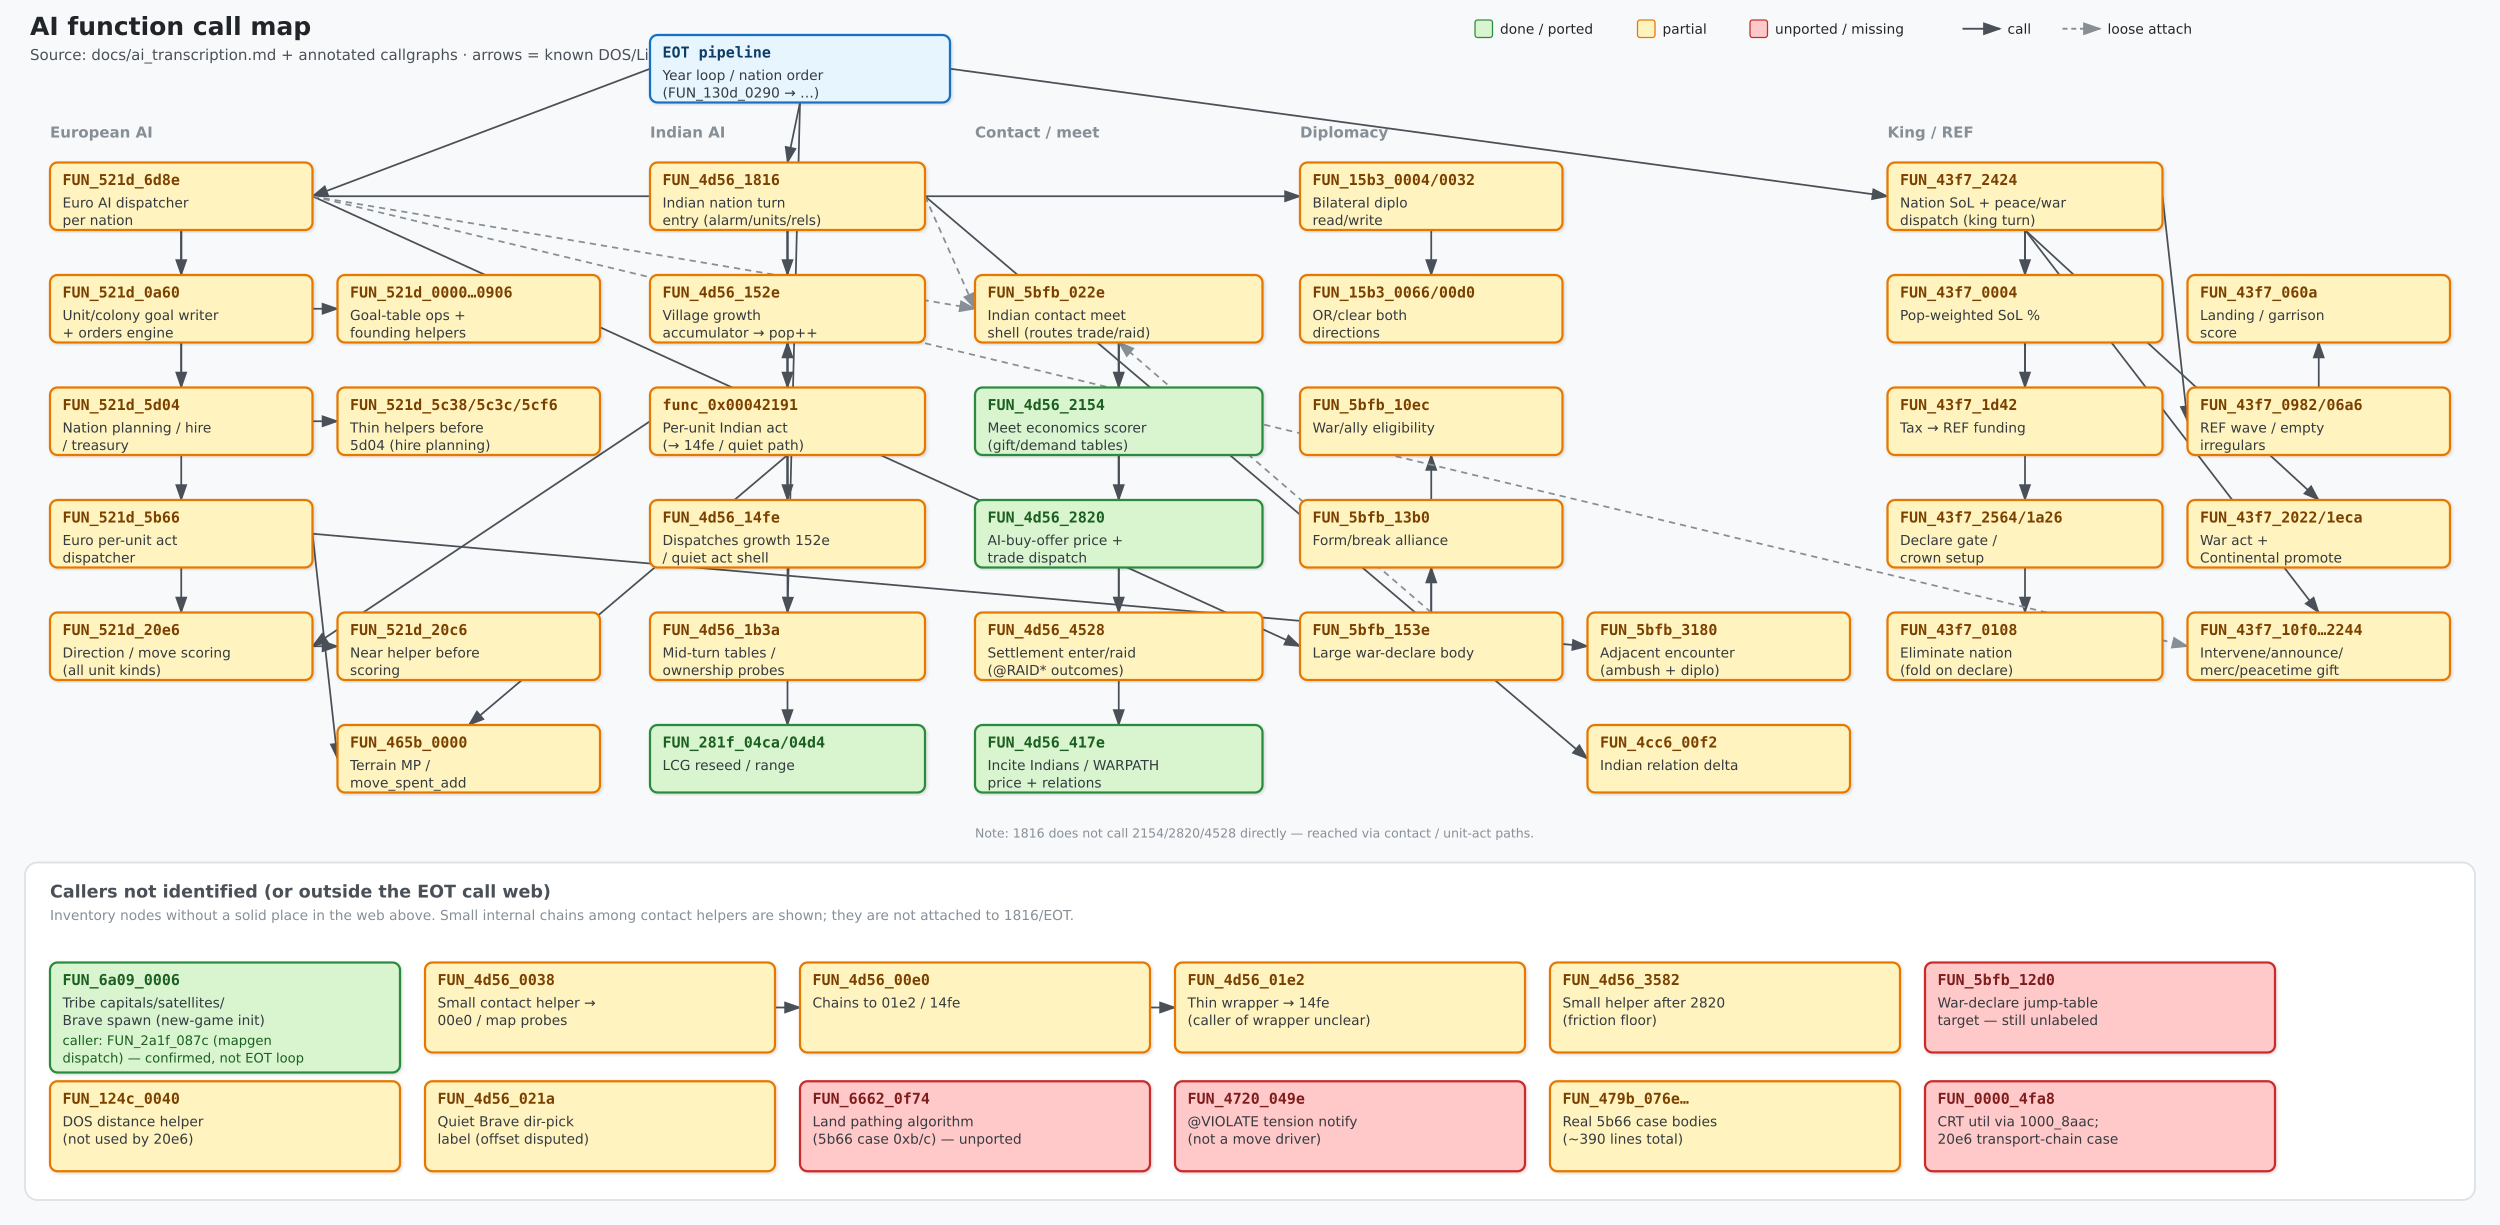
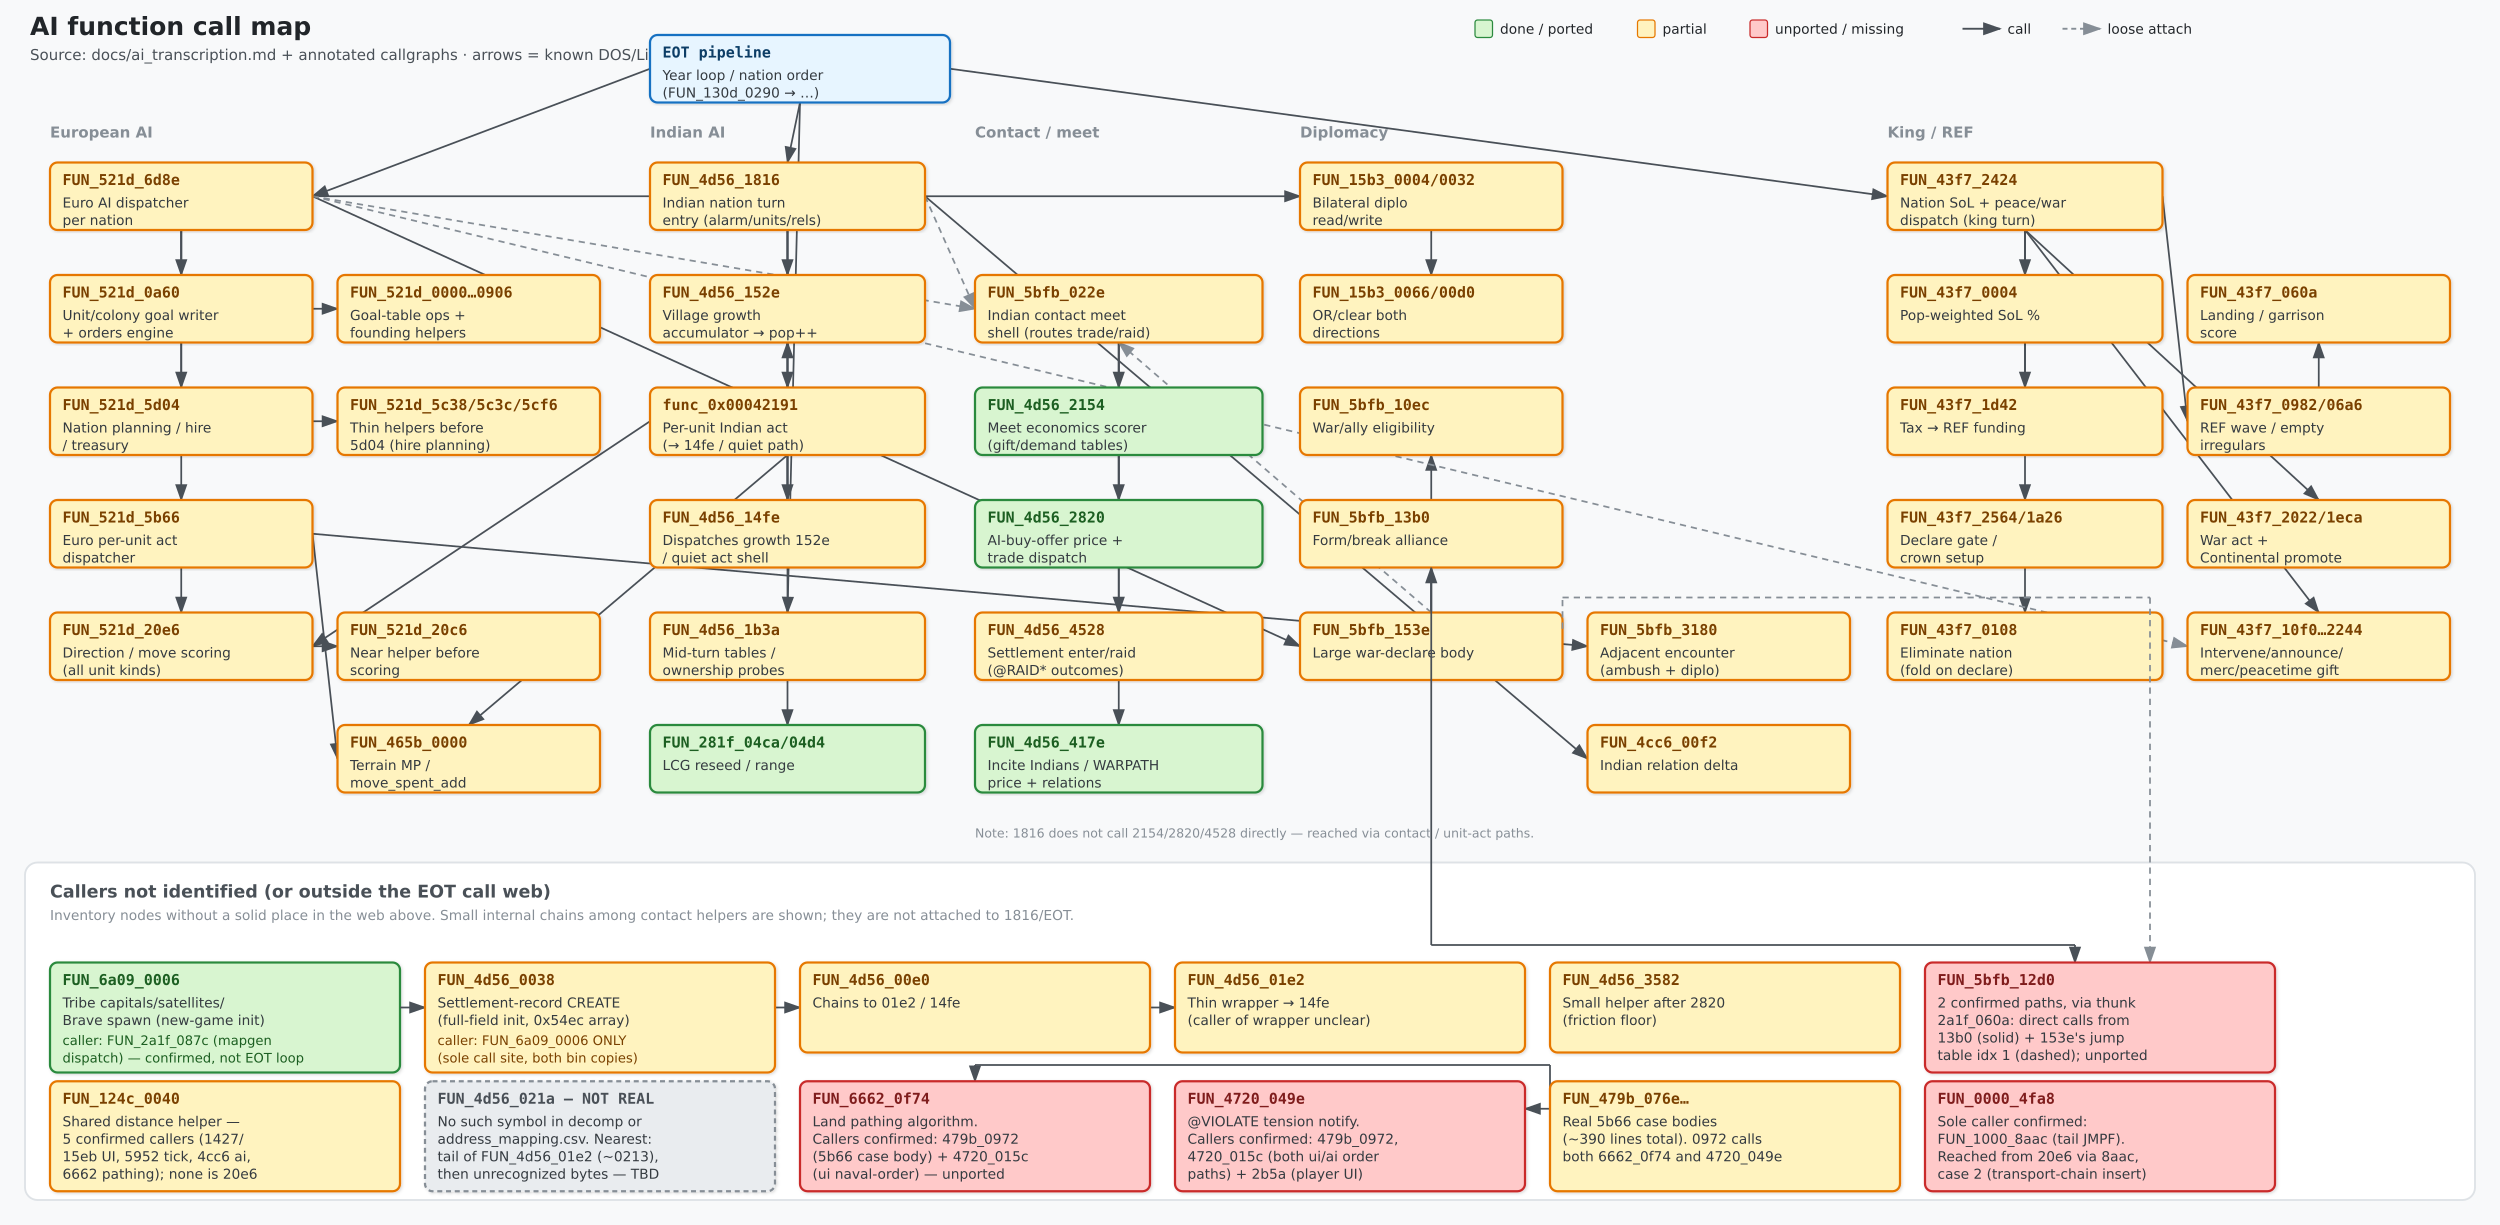
<svg xmlns="http://www.w3.org/2000/svg" width="2000" height="980" viewBox="0 0 2000 980">
  <defs>
    <marker id="arrow" markerWidth="10" markerHeight="7" refX="9" refY="3.5" orient="auto">
      <polygon points="0 0, 10 3.5, 0 7" fill="#495057" />
    </marker>
    <marker id="arrowd" markerWidth="10" markerHeight="7" refX="9" refY="3.5" orient="auto">
      <polygon points="0 0, 10 3.5, 0 7" fill="#868e96" />
    </marker>
    <filter id="shadow" x="-5%" y="-5%" width="110%" height="110%">
      <feDropShadow dx="1" dy="1" stdDeviation="1.5" flood-opacity="0.15" />
    </filter>
  </defs>
  <rect width="100%" height="100%" fill="#f8f9fa" />
  <text x="24" y="28" font-family="DejaVu Sans, Helvetica, Arial, sans-serif" font-size="20" font-weight="700" fill="#212529">AI function call map</text>
  <text x="24" y="48" font-family="DejaVu Sans, Helvetica, Arial, sans-serif" font-size="12" fill="#495057">Source: docs/ai_transcription.md + annotated callgraphs · arrows = known DOS/Linux call edges</text>
  <g font-family="DejaVu Sans, Helvetica, Arial, sans-serif" font-size="11">
    <rect x="1180" y="16" width="14" height="14" rx="2" fill="#d8f5d0" stroke="#2b8a3e" />
    <text x="1200" y="27" fill="#212529">done / ported</text>
    <rect x="1310" y="16" width="14" height="14" rx="2" fill="#fff3bf" stroke="#e67700" />
    <text x="1330" y="27" fill="#212529">partial</text>
    <rect x="1400" y="16" width="14" height="14" rx="2" fill="#ffc9c9" stroke="#c92a2a" />
    <text x="1420" y="27" fill="#212529">unported / missing</text>
    <line x1="1570" y1="23" x2="1600" y2="23" stroke="#495057" stroke-width="1.5" marker-end="url(#arrow)" />
    <text x="1606" y="27" fill="#212529">call</text>
    <line x1="1650" y1="23" x2="1680" y2="23" stroke="#868e96" stroke-width="1.5" stroke-dasharray="4 3" marker-end="url(#arrowd)" />
    <text x="1686" y="27" fill="#212529">loose attach</text>
  </g>
  <text x="40" y="110" font-family="DejaVu Sans, Helvetica, Arial, sans-serif" font-size="12" font-weight="700" fill="#868e96">European AI</text>
  <text x="520" y="110" font-family="DejaVu Sans, Helvetica, Arial, sans-serif" font-size="12" font-weight="700" fill="#868e96">Indian AI</text>
  <text x="780" y="110" font-family="DejaVu Sans, Helvetica, Arial, sans-serif" font-size="12" font-weight="700" fill="#868e96">Contact / meet</text>
  <text x="1040" y="110" font-family="DejaVu Sans, Helvetica, Arial, sans-serif" font-size="12" font-weight="700" fill="#868e96">Diplomacy</text>
  <text x="1510" y="110" font-family="DejaVu Sans, Helvetica, Arial, sans-serif" font-size="12" font-weight="700" fill="#868e96">King / REF</text>
  <rect x="20" y="690" width="1960" height="270" rx="10" fill="#fff" stroke="#dee2e6" stroke-width="1.5" />
  <text x="40" y="718" font-family="DejaVu Sans, Helvetica, Arial, sans-serif" font-size="14" font-weight="700" fill="#495057">Callers not identified (or outside the EOT call web)</text>
  <text x="40" y="736" font-family="DejaVu Sans, Helvetica, Arial, sans-serif" font-size="11" fill="#868e96">Inventory nodes without a solid place in the web above. Small internal chains among contact helpers are shown; they are not attached to 1816/EOT.</text>
  <line x1="520.0" y1="55.0" x2="250.0" y2="157.0" stroke="#495057" stroke-width="1.4" marker-end="url(#arrow)" />
  <line x1="640.0" y1="82.0" x2="630.0" y2="130.0" stroke="#495057" stroke-width="1.4" marker-end="url(#arrow)" />
  <line x1="760.0" y1="55.0" x2="1510.0" y2="157.0" stroke="#495057" stroke-width="1.4" marker-end="url(#arrow)" />
  <line x1="640.0" y1="82.0" x2="630.0" y2="490.0" stroke="#495057" stroke-width="1.4" marker-end="url(#arrow)" />
  <line x1="145.0" y1="184.0" x2="145.0" y2="220.0" stroke="#495057" stroke-width="1.4" marker-end="url(#arrow)" />
  <line x1="145.0" y1="184.0" x2="145.0" y2="310.0" stroke="#495057" stroke-width="1.4" marker-end="url(#arrow)" />
  <line x1="145.0" y1="184.0" x2="145.0" y2="400.0" stroke="#495057" stroke-width="1.4" marker-end="url(#arrow)" />
  <line x1="250.0" y1="157.0" x2="1040.0" y2="157.0" stroke="#495057" stroke-width="1.4" marker-end="url(#arrow)" />
  <line x1="250.0" y1="247.0" x2="270.0" y2="247.0" stroke="#495057" stroke-width="1.4" marker-end="url(#arrow)" />
  <line x1="250.0" y1="337.0" x2="270.0" y2="337.0" stroke="#495057" stroke-width="1.4" marker-end="url(#arrow)" />
  <line x1="145.0" y1="454.0" x2="145.0" y2="490.0" stroke="#495057" stroke-width="1.4" marker-end="url(#arrow)" />
  <line x1="250.0" y1="517.0" x2="270.0" y2="517.0" stroke="#495057" stroke-width="1.4" marker-end="url(#arrow)" />
  <line x1="250.0" y1="427.0" x2="270.0" y2="607.0" stroke="#495057" stroke-width="1.4" marker-end="url(#arrow)" />
  <line x1="250.0" y1="427.0" x2="1270.0" y2="517.0" stroke="#495057" stroke-width="1.4" marker-end="url(#arrow)" />
  <line x1="630.0" y1="184.0" x2="630.0" y2="220.0" stroke="#495057" stroke-width="1.4" marker-end="url(#arrow)" />
  <line x1="630.0" y1="184.0" x2="630.0" y2="310.0" stroke="#495057" stroke-width="1.4" marker-end="url(#arrow)" />
  <line x1="630.0" y1="184.0" x2="630.0" y2="580.0" stroke="#495057" stroke-width="1.4" marker-end="url(#arrow)" />
  <line x1="740.0" y1="157.0" x2="1270.0" y2="607.0" stroke="#495057" stroke-width="1.4" marker-end="url(#arrow)" />
  <line x1="630.0" y1="364.0" x2="630.0" y2="400.0" stroke="#495057" stroke-width="1.4" marker-end="url(#arrow)" />
  <line x1="520.0" y1="337.0" x2="250.0" y2="517.0" stroke="#495057" stroke-width="1.4" marker-end="url(#arrow)" />
  <line x1="630.0" y1="364.0" x2="375.0" y2="580.0" stroke="#495057" stroke-width="1.4" marker-end="url(#arrow)" />
  <line x1="630.0" y1="400.0" x2="630.0" y2="274.0" stroke="#495057" stroke-width="1.4" marker-end="url(#arrow)" />
  <line x1="895.0" y1="274.0" x2="895.0" y2="310.0" stroke="#495057" stroke-width="1.4" marker-end="url(#arrow)" />
  <line x1="895.0" y1="274.0" x2="895.0" y2="400.0" stroke="#495057" stroke-width="1.4" marker-end="url(#arrow)" />
  <line x1="895.0" y1="274.0" x2="895.0" y2="490.0" stroke="#495057" stroke-width="1.4" marker-end="url(#arrow)" />
  <line x1="895.0" y1="364.0" x2="895.0" y2="580.0" stroke="#495057" stroke-width="1.4" marker-end="url(#arrow)" />
  <line x1="250.0" y1="157.0" x2="780.0" y2="247.0" stroke="#868e96" stroke-width="1.4" stroke-dasharray="5 4" marker-end="url(#arrowd)" />
  <line x1="740.0" y1="157.0" x2="780.0" y2="247.0" stroke="#868e96" stroke-width="1.4" stroke-dasharray="5 4" marker-end="url(#arrowd)" />
  <line x1="250.0" y1="157.0" x2="1040.0" y2="517.0" stroke="#495057" stroke-width="1.4" marker-end="url(#arrow)" />
  <line x1="1145.0" y1="490.0" x2="1145.0" y2="364.0" stroke="#495057" stroke-width="1.4" marker-end="url(#arrow)" />
  <line x1="1145.0" y1="490.0" x2="1145.0" y2="454.0" stroke="#495057" stroke-width="1.4" marker-end="url(#arrow)" />
  <line x1="1145.0" y1="490.0" x2="895.0" y2="274.0" stroke="#868e96" stroke-width="1.4" stroke-dasharray="5 4" marker-end="url(#arrowd)" />
  <line x1="1145.0" y1="184.0" x2="1145.0" y2="220.0" stroke="#495057" stroke-width="1.4" marker-end="url(#arrow)" />
  <line x1="1620.0" y1="184.0" x2="1620.0" y2="220.0" stroke="#495057" stroke-width="1.4" marker-end="url(#arrow)" />
  <line x1="1620.0" y1="184.0" x2="1620.0" y2="310.0" stroke="#495057" stroke-width="1.4" marker-end="url(#arrow)" />
  <line x1="1620.0" y1="184.0" x2="1620.0" y2="400.0" stroke="#495057" stroke-width="1.4" marker-end="url(#arrow)" />
  <line x1="1620.0" y1="184.0" x2="1855.0" y2="400.0" stroke="#495057" stroke-width="1.4" marker-end="url(#arrow)" />
  <line x1="1620.0" y1="454.0" x2="1620.0" y2="490.0" stroke="#495057" stroke-width="1.4" marker-end="url(#arrow)" />
  <line x1="1730.0" y1="157.0" x2="1750.0" y2="337.0" stroke="#495057" stroke-width="1.4" marker-end="url(#arrow)" />
  <line x1="1855.0" y1="310.0" x2="1855.0" y2="274.0" stroke="#495057" stroke-width="1.4" marker-end="url(#arrow)" />
  <line x1="1620.0" y1="184.0" x2="1855.0" y2="490.0" stroke="#495057" stroke-width="1.4" marker-end="url(#arrow)" />
  <line x1="250.0" y1="157.0" x2="1750.0" y2="517.0" stroke="#868e96" stroke-width="1.4" stroke-dasharray="5 4" marker-end="url(#arrowd)" />
  <line x1="620.0" y1="806.0" x2="640.0" y2="806.0" stroke="#495057" stroke-width="1.4" marker-end="url(#arrow)" />
  <line x1="920.0" y1="806.0" x2="940.0" y2="806.0" stroke="#495057" stroke-width="1.4" marker-end="url(#arrow)" />
  <g filter="url(#shadow)">
    <rect x="520" y="28" width="240" height="54" rx="6" fill="#e7f5ff" stroke="#1971c2" stroke-width="1.8" />
    <text x="530" y="46" font-family="DejaVu Sans Mono, Consolas, monospace" font-size="12" font-weight="700" fill="#0b3d66">EOT pipeline</text>
    <text x="530" y="64" font-family="DejaVu Sans, Helvetica, Arial, sans-serif" font-size="11" fill="#343a40">Year loop / nation order</text>
    <text x="530" y="78" font-family="DejaVu Sans, Helvetica, Arial, sans-serif" font-size="11" fill="#343a40">(FUN_130d_0290 → …)</text>
  </g>
  <g filter="url(#shadow)">
    <rect x="40" y="130" width="210" height="54" rx="6" fill="#fff3bf" stroke="#e67700" stroke-width="1.8" />
    <text x="50" y="148" font-family="DejaVu Sans Mono, Consolas, monospace" font-size="12" font-weight="700" fill="#7a4100">FUN_521d_6d8e</text>
    <text x="50" y="166" font-family="DejaVu Sans, Helvetica, Arial, sans-serif" font-size="11" fill="#343a40">Euro AI dispatcher</text>
    <text x="50" y="180" font-family="DejaVu Sans, Helvetica, Arial, sans-serif" font-size="11" fill="#343a40">per nation</text>
  </g>
  <g filter="url(#shadow)">
    <rect x="40" y="220" width="210" height="54" rx="6" fill="#fff3bf" stroke="#e67700" stroke-width="1.8" />
    <text x="50" y="238" font-family="DejaVu Sans Mono, Consolas, monospace" font-size="12" font-weight="700" fill="#7a4100">FUN_521d_0a60</text>
    <text x="50" y="256" font-family="DejaVu Sans, Helvetica, Arial, sans-serif" font-size="11" fill="#343a40">Unit/colony goal writer</text>
    <text x="50" y="270" font-family="DejaVu Sans, Helvetica, Arial, sans-serif" font-size="11" fill="#343a40">+ orders engine</text>
  </g>
  <g filter="url(#shadow)">
    <rect x="40" y="310" width="210" height="54" rx="6" fill="#fff3bf" stroke="#e67700" stroke-width="1.8" />
    <text x="50" y="328" font-family="DejaVu Sans Mono, Consolas, monospace" font-size="12" font-weight="700" fill="#7a4100">FUN_521d_5d04</text>
    <text x="50" y="346" font-family="DejaVu Sans, Helvetica, Arial, sans-serif" font-size="11" fill="#343a40">Nation planning / hire</text>
    <text x="50" y="360" font-family="DejaVu Sans, Helvetica, Arial, sans-serif" font-size="11" fill="#343a40">/ treasury</text>
  </g>
  <g filter="url(#shadow)">
    <rect x="40" y="400" width="210" height="54" rx="6" fill="#fff3bf" stroke="#e67700" stroke-width="1.8" />
    <text x="50" y="418" font-family="DejaVu Sans Mono, Consolas, monospace" font-size="12" font-weight="700" fill="#7a4100">FUN_521d_5b66</text>
    <text x="50" y="436" font-family="DejaVu Sans, Helvetica, Arial, sans-serif" font-size="11" fill="#343a40">Euro per-unit act</text>
    <text x="50" y="450" font-family="DejaVu Sans, Helvetica, Arial, sans-serif" font-size="11" fill="#343a40">dispatcher</text>
  </g>
  <g filter="url(#shadow)">
    <rect x="40" y="490" width="210" height="54" rx="6" fill="#fff3bf" stroke="#e67700" stroke-width="1.8" />
    <text x="50" y="508" font-family="DejaVu Sans Mono, Consolas, monospace" font-size="12" font-weight="700" fill="#7a4100">FUN_521d_20e6</text>
    <text x="50" y="526" font-family="DejaVu Sans, Helvetica, Arial, sans-serif" font-size="11" fill="#343a40">Direction / move scoring</text>
    <text x="50" y="540" font-family="DejaVu Sans, Helvetica, Arial, sans-serif" font-size="11" fill="#343a40">(all unit kinds)</text>
  </g>
  <g filter="url(#shadow)">
    <rect x="270" y="220" width="210" height="54" rx="6" fill="#fff3bf" stroke="#e67700" stroke-width="1.8" />
    <text x="280" y="238" font-family="DejaVu Sans Mono, Consolas, monospace" font-size="12" font-weight="700" fill="#7a4100">FUN_521d_0000…0906</text>
    <text x="280" y="256" font-family="DejaVu Sans, Helvetica, Arial, sans-serif" font-size="11" fill="#343a40">Goal-table ops +</text>
    <text x="280" y="270" font-family="DejaVu Sans, Helvetica, Arial, sans-serif" font-size="11" fill="#343a40">founding helpers</text>
  </g>
  <g filter="url(#shadow)">
    <rect x="270" y="310" width="210" height="54" rx="6" fill="#fff3bf" stroke="#e67700" stroke-width="1.8" />
    <text x="280" y="328" font-family="DejaVu Sans Mono, Consolas, monospace" font-size="12" font-weight="700" fill="#7a4100">FUN_521d_5c38/5c3c/5cf6</text>
    <text x="280" y="346" font-family="DejaVu Sans, Helvetica, Arial, sans-serif" font-size="11" fill="#343a40">Thin helpers before</text>
    <text x="280" y="360" font-family="DejaVu Sans, Helvetica, Arial, sans-serif" font-size="11" fill="#343a40">5d04 (hire planning)</text>
  </g>
  <g filter="url(#shadow)">
    <rect x="270" y="490" width="210" height="54" rx="6" fill="#fff3bf" stroke="#e67700" stroke-width="1.8" />
    <text x="280" y="508" font-family="DejaVu Sans Mono, Consolas, monospace" font-size="12" font-weight="700" fill="#7a4100">FUN_521d_20c6</text>
    <text x="280" y="526" font-family="DejaVu Sans, Helvetica, Arial, sans-serif" font-size="11" fill="#343a40">Near helper before</text>
    <text x="280" y="540" font-family="DejaVu Sans, Helvetica, Arial, sans-serif" font-size="11" fill="#343a40">scoring</text>
  </g>
  <g filter="url(#shadow)">
    <rect x="270" y="580" width="210" height="54" rx="6" fill="#fff3bf" stroke="#e67700" stroke-width="1.8" />
    <text x="280" y="598" font-family="DejaVu Sans Mono, Consolas, monospace" font-size="12" font-weight="700" fill="#7a4100">FUN_465b_0000</text>
    <text x="280" y="616" font-family="DejaVu Sans, Helvetica, Arial, sans-serif" font-size="11" fill="#343a40">Terrain MP /</text>
    <text x="280" y="630" font-family="DejaVu Sans, Helvetica, Arial, sans-serif" font-size="11" fill="#343a40">move_spent_add</text>
  </g>
  <g filter="url(#shadow)">
    <rect x="520" y="130" width="220" height="54" rx="6" fill="#fff3bf" stroke="#e67700" stroke-width="1.8" />
    <text x="530" y="148" font-family="DejaVu Sans Mono, Consolas, monospace" font-size="12" font-weight="700" fill="#7a4100">FUN_4d56_1816</text>
    <text x="530" y="166" font-family="DejaVu Sans, Helvetica, Arial, sans-serif" font-size="11" fill="#343a40">Indian nation turn</text>
    <text x="530" y="180" font-family="DejaVu Sans, Helvetica, Arial, sans-serif" font-size="11" fill="#343a40">entry (alarm/units/rels)</text>
  </g>
  <g filter="url(#shadow)">
    <rect x="520" y="220" width="220" height="54" rx="6" fill="#fff3bf" stroke="#e67700" stroke-width="1.8" />
    <text x="530" y="238" font-family="DejaVu Sans Mono, Consolas, monospace" font-size="12" font-weight="700" fill="#7a4100">FUN_4d56_152e</text>
    <text x="530" y="256" font-family="DejaVu Sans, Helvetica, Arial, sans-serif" font-size="11" fill="#343a40">Village growth</text>
    <text x="530" y="270" font-family="DejaVu Sans, Helvetica, Arial, sans-serif" font-size="11" fill="#343a40">accumulator → pop++</text>
  </g>
  <g filter="url(#shadow)">
    <rect x="520" y="310" width="220" height="54" rx="6" fill="#fff3bf" stroke="#e67700" stroke-width="1.8" />
    <text x="530" y="328" font-family="DejaVu Sans Mono, Consolas, monospace" font-size="12" font-weight="700" fill="#7a4100">func_0x00042191</text>
    <text x="530" y="346" font-family="DejaVu Sans, Helvetica, Arial, sans-serif" font-size="11" fill="#343a40">Per-unit Indian act</text>
    <text x="530" y="360" font-family="DejaVu Sans, Helvetica, Arial, sans-serif" font-size="11" fill="#343a40">(→ 14fe / quiet path)</text>
  </g>
  <g filter="url(#shadow)">
    <rect x="520" y="400" width="220" height="54" rx="6" fill="#fff3bf" stroke="#e67700" stroke-width="1.8" />
    <text x="530" y="418" font-family="DejaVu Sans Mono, Consolas, monospace" font-size="12" font-weight="700" fill="#7a4100">FUN_4d56_14fe</text>
    <text x="530" y="436" font-family="DejaVu Sans, Helvetica, Arial, sans-serif" font-size="11" fill="#343a40">Dispatches growth 152e</text>
    <text x="530" y="450" font-family="DejaVu Sans, Helvetica, Arial, sans-serif" font-size="11" fill="#343a40">/ quiet act shell</text>
  </g>
  <g filter="url(#shadow)">
    <rect x="520" y="490" width="220" height="54" rx="6" fill="#fff3bf" stroke="#e67700" stroke-width="1.8" />
    <text x="530" y="508" font-family="DejaVu Sans Mono, Consolas, monospace" font-size="12" font-weight="700" fill="#7a4100">FUN_4d56_1b3a</text>
    <text x="530" y="526" font-family="DejaVu Sans, Helvetica, Arial, sans-serif" font-size="11" fill="#343a40">Mid-turn tables /</text>
    <text x="530" y="540" font-family="DejaVu Sans, Helvetica, Arial, sans-serif" font-size="11" fill="#343a40">ownership probes</text>
  </g>
  <g filter="url(#shadow)">
    <rect x="520" y="580" width="220" height="54" rx="6" fill="#d8f5d0" stroke="#2b8a3e" stroke-width="1.8" />
    <text x="530" y="598" font-family="DejaVu Sans Mono, Consolas, monospace" font-size="12" font-weight="700" fill="#1b5e20">FUN_281f_04ca/04d4</text>
    <text x="530" y="616" font-family="DejaVu Sans, Helvetica, Arial, sans-serif" font-size="11" fill="#343a40">LCG reseed / range</text>
  </g>
  <g filter="url(#shadow)">
    <rect x="780" y="220" width="230" height="54" rx="6" fill="#fff3bf" stroke="#e67700" stroke-width="1.8" />
    <text x="790" y="238" font-family="DejaVu Sans Mono, Consolas, monospace" font-size="12" font-weight="700" fill="#7a4100">FUN_5bfb_022e</text>
    <text x="790" y="256" font-family="DejaVu Sans, Helvetica, Arial, sans-serif" font-size="11" fill="#343a40">Indian contact meet</text>
    <text x="790" y="270" font-family="DejaVu Sans, Helvetica, Arial, sans-serif" font-size="11" fill="#343a40">shell (routes trade/raid)</text>
  </g>
  <g filter="url(#shadow)">
    <rect x="780" y="310" width="230" height="54" rx="6" fill="#d8f5d0" stroke="#2b8a3e" stroke-width="1.8" />
    <text x="790" y="328" font-family="DejaVu Sans Mono, Consolas, monospace" font-size="12" font-weight="700" fill="#1b5e20">FUN_4d56_2154</text>
    <text x="790" y="346" font-family="DejaVu Sans, Helvetica, Arial, sans-serif" font-size="11" fill="#343a40">Meet economics scorer</text>
    <text x="790" y="360" font-family="DejaVu Sans, Helvetica, Arial, sans-serif" font-size="11" fill="#343a40">(gift/demand tables)</text>
  </g>
  <g filter="url(#shadow)">
    <rect x="780" y="400" width="230" height="54" rx="6" fill="#d8f5d0" stroke="#2b8a3e" stroke-width="1.8" />
    <text x="790" y="418" font-family="DejaVu Sans Mono, Consolas, monospace" font-size="12" font-weight="700" fill="#1b5e20">FUN_4d56_2820</text>
    <text x="790" y="436" font-family="DejaVu Sans, Helvetica, Arial, sans-serif" font-size="11" fill="#343a40">AI-buy-offer price +</text>
    <text x="790" y="450" font-family="DejaVu Sans, Helvetica, Arial, sans-serif" font-size="11" fill="#343a40">trade dispatch</text>
  </g>
  <g filter="url(#shadow)">
    <rect x="780" y="490" width="230" height="54" rx="6" fill="#fff3bf" stroke="#e67700" stroke-width="1.8" />
    <text x="790" y="508" font-family="DejaVu Sans Mono, Consolas, monospace" font-size="12" font-weight="700" fill="#7a4100">FUN_4d56_4528</text>
    <text x="790" y="526" font-family="DejaVu Sans, Helvetica, Arial, sans-serif" font-size="11" fill="#343a40">Settlement enter/raid</text>
    <text x="790" y="540" font-family="DejaVu Sans, Helvetica, Arial, sans-serif" font-size="11" fill="#343a40">(@RAID* outcomes)</text>
  </g>
  <g filter="url(#shadow)">
    <rect x="780" y="580" width="230" height="54" rx="6" fill="#d8f5d0" stroke="#2b8a3e" stroke-width="1.8" />
    <text x="790" y="598" font-family="DejaVu Sans Mono, Consolas, monospace" font-size="12" font-weight="700" fill="#1b5e20">FUN_4d56_417e</text>
    <text x="790" y="616" font-family="DejaVu Sans, Helvetica, Arial, sans-serif" font-size="11" fill="#343a40">Incite Indians / WARPATH</text>
    <text x="790" y="630" font-family="DejaVu Sans, Helvetica, Arial, sans-serif" font-size="11" fill="#343a40">price + relations</text>
  </g>
  <g filter="url(#shadow)">
    <rect x="1040" y="130" width="210" height="54" rx="6" fill="#fff3bf" stroke="#e67700" stroke-width="1.8" />
    <text x="1050" y="148" font-family="DejaVu Sans Mono, Consolas, monospace" font-size="12" font-weight="700" fill="#7a4100">FUN_15b3_0004/0032</text>
    <text x="1050" y="166" font-family="DejaVu Sans, Helvetica, Arial, sans-serif" font-size="11" fill="#343a40">Bilateral diplo</text>
    <text x="1050" y="180" font-family="DejaVu Sans, Helvetica, Arial, sans-serif" font-size="11" fill="#343a40">read/write</text>
  </g>
  <g filter="url(#shadow)">
    <rect x="1040" y="220" width="210" height="54" rx="6" fill="#fff3bf" stroke="#e67700" stroke-width="1.8" />
    <text x="1050" y="238" font-family="DejaVu Sans Mono, Consolas, monospace" font-size="12" font-weight="700" fill="#7a4100">FUN_15b3_0066/00d0</text>
    <text x="1050" y="256" font-family="DejaVu Sans, Helvetica, Arial, sans-serif" font-size="11" fill="#343a40">OR/clear both</text>
    <text x="1050" y="270" font-family="DejaVu Sans, Helvetica, Arial, sans-serif" font-size="11" fill="#343a40">directions</text>
  </g>
  <g filter="url(#shadow)">
    <rect x="1040" y="310" width="210" height="54" rx="6" fill="#fff3bf" stroke="#e67700" stroke-width="1.8" />
    <text x="1050" y="328" font-family="DejaVu Sans Mono, Consolas, monospace" font-size="12" font-weight="700" fill="#7a4100">FUN_5bfb_10ec</text>
    <text x="1050" y="346" font-family="DejaVu Sans, Helvetica, Arial, sans-serif" font-size="11" fill="#343a40">War/ally eligibility</text>
  </g>
  <g filter="url(#shadow)">
    <rect x="1040" y="400" width="210" height="54" rx="6" fill="#fff3bf" stroke="#e67700" stroke-width="1.8" />
    <text x="1050" y="418" font-family="DejaVu Sans Mono, Consolas, monospace" font-size="12" font-weight="700" fill="#7a4100">FUN_5bfb_13b0</text>
    <text x="1050" y="436" font-family="DejaVu Sans, Helvetica, Arial, sans-serif" font-size="11" fill="#343a40">Form/break alliance</text>
  </g>
  <g filter="url(#shadow)">
    <rect x="1040" y="490" width="210" height="54" rx="6" fill="#fff3bf" stroke="#e67700" stroke-width="1.8" />
    <text x="1050" y="508" font-family="DejaVu Sans Mono, Consolas, monospace" font-size="12" font-weight="700" fill="#7a4100">FUN_5bfb_153e</text>
    <text x="1050" y="526" font-family="DejaVu Sans, Helvetica, Arial, sans-serif" font-size="11" fill="#343a40">Large war-declare body</text>
  </g>
  <g filter="url(#shadow)">
    <rect x="1270" y="490" width="210" height="54" rx="6" fill="#fff3bf" stroke="#e67700" stroke-width="1.8" />
    <text x="1280" y="508" font-family="DejaVu Sans Mono, Consolas, monospace" font-size="12" font-weight="700" fill="#7a4100">FUN_5bfb_3180</text>
    <text x="1280" y="526" font-family="DejaVu Sans, Helvetica, Arial, sans-serif" font-size="11" fill="#343a40">Adjacent encounter</text>
    <text x="1280" y="540" font-family="DejaVu Sans, Helvetica, Arial, sans-serif" font-size="11" fill="#343a40">(ambush + diplo)</text>
  </g>
  <g filter="url(#shadow)">
    <rect x="1270" y="580" width="210" height="54" rx="6" fill="#fff3bf" stroke="#e67700" stroke-width="1.8" />
    <text x="1280" y="598" font-family="DejaVu Sans Mono, Consolas, monospace" font-size="12" font-weight="700" fill="#7a4100">FUN_4cc6_00f2</text>
    <text x="1280" y="616" font-family="DejaVu Sans, Helvetica, Arial, sans-serif" font-size="11" fill="#343a40">Indian relation delta</text>
  </g>
  <g filter="url(#shadow)">
    <rect x="1510" y="130" width="220" height="54" rx="6" fill="#fff3bf" stroke="#e67700" stroke-width="1.8" />
    <text x="1520" y="148" font-family="DejaVu Sans Mono, Consolas, monospace" font-size="12" font-weight="700" fill="#7a4100">FUN_43f7_2424</text>
    <text x="1520" y="166" font-family="DejaVu Sans, Helvetica, Arial, sans-serif" font-size="11" fill="#343a40">Nation SoL + peace/war</text>
    <text x="1520" y="180" font-family="DejaVu Sans, Helvetica, Arial, sans-serif" font-size="11" fill="#343a40">dispatch (king turn)</text>
  </g>
  <g filter="url(#shadow)">
    <rect x="1510" y="220" width="220" height="54" rx="6" fill="#fff3bf" stroke="#e67700" stroke-width="1.8" />
    <text x="1520" y="238" font-family="DejaVu Sans Mono, Consolas, monospace" font-size="12" font-weight="700" fill="#7a4100">FUN_43f7_0004</text>
    <text x="1520" y="256" font-family="DejaVu Sans, Helvetica, Arial, sans-serif" font-size="11" fill="#343a40">Pop-weighted SoL %</text>
  </g>
  <g filter="url(#shadow)">
    <rect x="1510" y="310" width="220" height="54" rx="6" fill="#fff3bf" stroke="#e67700" stroke-width="1.8" />
    <text x="1520" y="328" font-family="DejaVu Sans Mono, Consolas, monospace" font-size="12" font-weight="700" fill="#7a4100">FUN_43f7_1d42</text>
    <text x="1520" y="346" font-family="DejaVu Sans, Helvetica, Arial, sans-serif" font-size="11" fill="#343a40">Tax → REF funding</text>
  </g>
  <g filter="url(#shadow)">
    <rect x="1510" y="400" width="220" height="54" rx="6" fill="#fff3bf" stroke="#e67700" stroke-width="1.8" />
    <text x="1520" y="418" font-family="DejaVu Sans Mono, Consolas, monospace" font-size="12" font-weight="700" fill="#7a4100">FUN_43f7_2564/1a26</text>
    <text x="1520" y="436" font-family="DejaVu Sans, Helvetica, Arial, sans-serif" font-size="11" fill="#343a40">Declare gate /</text>
    <text x="1520" y="450" font-family="DejaVu Sans, Helvetica, Arial, sans-serif" font-size="11" fill="#343a40">crown setup</text>
  </g>
  <g filter="url(#shadow)">
    <rect x="1510" y="490" width="220" height="54" rx="6" fill="#fff3bf" stroke="#e67700" stroke-width="1.8" />
    <text x="1520" y="508" font-family="DejaVu Sans Mono, Consolas, monospace" font-size="12" font-weight="700" fill="#7a4100">FUN_43f7_0108</text>
    <text x="1520" y="526" font-family="DejaVu Sans, Helvetica, Arial, sans-serif" font-size="11" fill="#343a40">Eliminate nation</text>
    <text x="1520" y="540" font-family="DejaVu Sans, Helvetica, Arial, sans-serif" font-size="11" fill="#343a40">(fold on declare)</text>
  </g>
  <g filter="url(#shadow)">
    <rect x="1750" y="220" width="210" height="54" rx="6" fill="#fff3bf" stroke="#e67700" stroke-width="1.8" />
    <text x="1760" y="238" font-family="DejaVu Sans Mono, Consolas, monospace" font-size="12" font-weight="700" fill="#7a4100">FUN_43f7_060a</text>
    <text x="1760" y="256" font-family="DejaVu Sans, Helvetica, Arial, sans-serif" font-size="11" fill="#343a40">Landing / garrison</text>
    <text x="1760" y="270" font-family="DejaVu Sans, Helvetica, Arial, sans-serif" font-size="11" fill="#343a40">score</text>
  </g>
  <g filter="url(#shadow)">
    <rect x="1750" y="310" width="210" height="54" rx="6" fill="#fff3bf" stroke="#e67700" stroke-width="1.8" />
    <text x="1760" y="328" font-family="DejaVu Sans Mono, Consolas, monospace" font-size="12" font-weight="700" fill="#7a4100">FUN_43f7_0982/06a6</text>
    <text x="1760" y="346" font-family="DejaVu Sans, Helvetica, Arial, sans-serif" font-size="11" fill="#343a40">REF wave / empty</text>
    <text x="1760" y="360" font-family="DejaVu Sans, Helvetica, Arial, sans-serif" font-size="11" fill="#343a40">irregulars</text>
  </g>
  <g filter="url(#shadow)">
    <rect x="1750" y="400" width="210" height="54" rx="6" fill="#fff3bf" stroke="#e67700" stroke-width="1.8" />
    <text x="1760" y="418" font-family="DejaVu Sans Mono, Consolas, monospace" font-size="12" font-weight="700" fill="#7a4100">FUN_43f7_2022/1eca</text>
    <text x="1760" y="436" font-family="DejaVu Sans, Helvetica, Arial, sans-serif" font-size="11" fill="#343a40">War act +</text>
    <text x="1760" y="450" font-family="DejaVu Sans, Helvetica, Arial, sans-serif" font-size="11" fill="#343a40">Continental promote</text>
  </g>
  <g filter="url(#shadow)">
    <rect x="1750" y="490" width="210" height="54" rx="6" fill="#fff3bf" stroke="#e67700" stroke-width="1.8" />
    <text x="1760" y="508" font-family="DejaVu Sans Mono, Consolas, monospace" font-size="12" font-weight="700" fill="#7a4100">FUN_43f7_10f0…2244</text>
    <text x="1760" y="526" font-family="DejaVu Sans, Helvetica, Arial, sans-serif" font-size="11" fill="#343a40">Intervene/announce/</text>
    <text x="1760" y="540" font-family="DejaVu Sans, Helvetica, Arial, sans-serif" font-size="11" fill="#343a40">merc/peacetime gift</text>
  </g>
  <g filter="url(#shadow)">
    <rect x="40" y="770" width="280" height="88" rx="6" fill="#d8f5d0" stroke="#2b8a3e" stroke-width="1.8" />
    <text x="50" y="788" font-family="DejaVu Sans Mono, Consolas, monospace" font-size="12" font-weight="700" fill="#1b5e20">FUN_6a09_0006</text>
    <text x="50" y="806" font-family="DejaVu Sans, Helvetica, Arial, sans-serif" font-size="11" fill="#343a40">Tribe capitals/satellites/</text>
    <text x="50" y="820" font-family="DejaVu Sans, Helvetica, Arial, sans-serif" font-size="11" fill="#343a40">Brave spawn (new-game init)</text>
    <text x="50" y="836" font-family="DejaVu Sans, Helvetica, Arial, sans-serif" font-size="10.5" fill="#1b5e20">caller: FUN_2a1f_087c (mapgen</text>
    <text x="50" y="850" font-family="DejaVu Sans, Helvetica, Arial, sans-serif" font-size="10.5" fill="#1b5e20">dispatch) — confirmed, not EOT loop</text>
  </g>
-   <g filter="url(#shadow)">
-     <rect x="340" y="770" width="280" height="72" rx="6" fill="#fff3bf" stroke="#e67700" stroke-width="1.8" />
+   <line x1="320.0" y1="806.0" x2="340.0" y2="806.0" stroke="#495057" stroke-width="1.4" marker-end="url(#arrow)" />
+   <g filter="url(#shadow)">
+     <rect x="340" y="770" width="280" height="88" rx="6" fill="#fff3bf" stroke="#e67700" stroke-width="1.8" />
    <text x="350" y="788" font-family="DejaVu Sans Mono, Consolas, monospace" font-size="12" font-weight="700" fill="#7a4100">FUN_4d56_0038</text>
-     <text x="350" y="806" font-family="DejaVu Sans, Helvetica, Arial, sans-serif" font-size="11" fill="#343a40">Small contact helper →</text>
-     <text x="350" y="820" font-family="DejaVu Sans, Helvetica, Arial, sans-serif" font-size="11" fill="#343a40">00e0 / map probes</text>
+     <text x="350" y="806" font-family="DejaVu Sans, Helvetica, Arial, sans-serif" font-size="11" fill="#343a40">Settlement-record CREATE</text>
+     <text x="350" y="820" font-family="DejaVu Sans, Helvetica, Arial, sans-serif" font-size="11" fill="#343a40">(full-field init, 0x54ec array)</text>
+     <text x="350" y="836" font-family="DejaVu Sans, Helvetica, Arial, sans-serif" font-size="10.5" fill="#7a4100">caller: FUN_6a09_0006 ONLY</text>
+     <text x="350" y="850" font-family="DejaVu Sans, Helvetica, Arial, sans-serif" font-size="10.5" fill="#7a4100">(sole call site, both bin copies)</text>
  </g>
  <g filter="url(#shadow)">
    <rect x="640" y="770" width="280" height="72" rx="6" fill="#fff3bf" stroke="#e67700" stroke-width="1.8" />
    <text x="650" y="788" font-family="DejaVu Sans Mono, Consolas, monospace" font-size="12" font-weight="700" fill="#7a4100">FUN_4d56_00e0</text>
    <text x="650" y="806" font-family="DejaVu Sans, Helvetica, Arial, sans-serif" font-size="11" fill="#343a40">Chains to 01e2 / 14fe</text>
  </g>
  <g filter="url(#shadow)">
    <rect x="940" y="770" width="280" height="72" rx="6" fill="#fff3bf" stroke="#e67700" stroke-width="1.8" />
    <text x="950" y="788" font-family="DejaVu Sans Mono, Consolas, monospace" font-size="12" font-weight="700" fill="#7a4100">FUN_4d56_01e2</text>
    <text x="950" y="806" font-family="DejaVu Sans, Helvetica, Arial, sans-serif" font-size="11" fill="#343a40">Thin wrapper → 14fe</text>
    <text x="950" y="820" font-family="DejaVu Sans, Helvetica, Arial, sans-serif" font-size="11" fill="#343a40">(caller of wrapper unclear)</text>
  </g>
  <g filter="url(#shadow)">
    <rect x="1240" y="770" width="280" height="72" rx="6" fill="#fff3bf" stroke="#e67700" stroke-width="1.8" />
    <text x="1250" y="788" font-family="DejaVu Sans Mono, Consolas, monospace" font-size="12" font-weight="700" fill="#7a4100">FUN_4d56_3582</text>
    <text x="1250" y="806" font-family="DejaVu Sans, Helvetica, Arial, sans-serif" font-size="11" fill="#343a40">Small helper after 2820</text>
    <text x="1250" y="820" font-family="DejaVu Sans, Helvetica, Arial, sans-serif" font-size="11" fill="#343a40">(friction floor)</text>
  </g>
-   <g filter="url(#shadow)">
-     <rect x="1540" y="770" width="280" height="72" rx="6" fill="#ffc9c9" stroke="#c92a2a" stroke-width="1.8" />
+   <line x1="1145.0" y1="454.0" x2="1145.0" y2="756.0" stroke="#495057" stroke-width="1.4" />
+   <line x1="1145.0" y1="756.0" x2="1660.0" y2="756.0" stroke="#495057" stroke-width="1.4" />
+   <line x1="1660.0" y1="756.0" x2="1660.0" y2="770.0" stroke="#495057" stroke-width="1.4" marker-end="url(#arrow)" />
+   <line x1="1250.0" y1="503.0" x2="1250.0" y2="478.0" stroke="#868e96" stroke-width="1.4" stroke-dasharray="5 4" />
+   <line x1="1250.0" y1="478.0" x2="1720.0" y2="478.0" stroke="#868e96" stroke-width="1.4" stroke-dasharray="5 4" />
+   <line x1="1720.0" y1="478.0" x2="1720.0" y2="770.0" stroke="#868e96" stroke-width="1.4" stroke-dasharray="5 4" marker-end="url(#arrowd)" />
+   <g filter="url(#shadow)">
+     <rect x="1540" y="770" width="280" height="88" rx="6" fill="#ffc9c9" stroke="#c92a2a" stroke-width="1.8" />
    <text x="1550" y="788" font-family="DejaVu Sans Mono, Consolas, monospace" font-size="12" font-weight="700" fill="#7f1d1d">FUN_5bfb_12d0</text>
-     <text x="1550" y="806" font-family="DejaVu Sans, Helvetica, Arial, sans-serif" font-size="11" fill="#343a40">War-declare jump-table</text>
-     <text x="1550" y="820" font-family="DejaVu Sans, Helvetica, Arial, sans-serif" font-size="11" fill="#343a40">target — still unlabeled</text>
-   </g>
-   <g filter="url(#shadow)">
-     <rect x="40" y="865" width="280" height="72" rx="6" fill="#fff3bf" stroke="#e67700" stroke-width="1.8" />
+     <text x="1550" y="806" font-family="DejaVu Sans, Helvetica, Arial, sans-serif" font-size="11" fill="#343a40">2 confirmed paths, via thunk</text>
+     <text x="1550" y="820" font-family="DejaVu Sans, Helvetica, Arial, sans-serif" font-size="11" fill="#343a40">2a1f_060a: direct calls from</text>
+     <text x="1550" y="834" font-family="DejaVu Sans, Helvetica, Arial, sans-serif" font-size="11" fill="#343a40">13b0 (solid) + 153e's jump</text>
+     <text x="1550" y="848" font-family="DejaVu Sans, Helvetica, Arial, sans-serif" font-size="11" fill="#343a40">table idx 1 (dashed); unported</text>
+   </g>
+   <g filter="url(#shadow)">
+     <rect x="40" y="865" width="280" height="88" rx="6" fill="#fff3bf" stroke="#e67700" stroke-width="1.8" />
    <text x="50" y="883" font-family="DejaVu Sans Mono, Consolas, monospace" font-size="12" font-weight="700" fill="#7a4100">FUN_124c_0040</text>
-     <text x="50" y="901" font-family="DejaVu Sans, Helvetica, Arial, sans-serif" font-size="11" fill="#343a40">DOS distance helper</text>
-     <text x="50" y="915" font-family="DejaVu Sans, Helvetica, Arial, sans-serif" font-size="11" fill="#343a40">(not used by 20e6)</text>
-   </g>
-   <g filter="url(#shadow)">
-     <rect x="340" y="865" width="280" height="72" rx="6" fill="#fff3bf" stroke="#e67700" stroke-width="1.8" />
-     <text x="350" y="883" font-family="DejaVu Sans Mono, Consolas, monospace" font-size="12" font-weight="700" fill="#7a4100">FUN_4d56_021a</text>
-     <text x="350" y="901" font-family="DejaVu Sans, Helvetica, Arial, sans-serif" font-size="11" fill="#343a40">Quiet Brave dir-pick</text>
-     <text x="350" y="915" font-family="DejaVu Sans, Helvetica, Arial, sans-serif" font-size="11" fill="#343a40">label (offset disputed)</text>
-   </g>
-   <g filter="url(#shadow)">
-     <rect x="640" y="865" width="280" height="72" rx="6" fill="#ffc9c9" stroke="#c92a2a" stroke-width="1.8" />
+     <text x="50" y="901" font-family="DejaVu Sans, Helvetica, Arial, sans-serif" font-size="11" fill="#343a40">Shared distance helper —</text>
+     <text x="50" y="915" font-family="DejaVu Sans, Helvetica, Arial, sans-serif" font-size="11" fill="#343a40">5 confirmed callers (1427/</text>
+     <text x="50" y="929" font-family="DejaVu Sans, Helvetica, Arial, sans-serif" font-size="11" fill="#343a40">15eb UI, 5952 tick, 4cc6 ai,</text>
+     <text x="50" y="943" font-family="DejaVu Sans, Helvetica, Arial, sans-serif" font-size="11" fill="#343a40">6662 pathing); none is 20e6</text>
+   </g>
+   <g filter="url(#shadow)">
+     <rect x="340" y="865" width="280" height="88" rx="6" fill="#e9ecef" stroke="#868e96" stroke-width="1.8" stroke-dasharray="4 3" />
+     <text x="350" y="883" font-family="DejaVu Sans Mono, Consolas, monospace" font-size="12" font-weight="700" fill="#495057">FUN_4d56_021a — NOT REAL</text>
+     <text x="350" y="901" font-family="DejaVu Sans, Helvetica, Arial, sans-serif" font-size="11" fill="#343a40">No such symbol in decomp or</text>
+     <text x="350" y="915" font-family="DejaVu Sans, Helvetica, Arial, sans-serif" font-size="11" fill="#343a40">address_mapping.csv. Nearest:</text>
+     <text x="350" y="929" font-family="DejaVu Sans, Helvetica, Arial, sans-serif" font-size="11" fill="#343a40">tail of FUN_4d56_01e2 (~0213),</text>
+     <text x="350" y="943" font-family="DejaVu Sans, Helvetica, Arial, sans-serif" font-size="11" fill="#343a40">then unrecognized bytes — TBD</text>
+   </g>
+   <line x1="1240.0" y1="887.0" x2="1220.0" y2="887.0" stroke="#495057" stroke-width="1.4" marker-end="url(#arrow)" />
+   <line x1="1240.0" y1="875.0" x2="1240.0" y2="852.0" stroke="#495057" stroke-width="1.4" />
+   <line x1="1240.0" y1="852.0" x2="780.0" y2="852.0" stroke="#495057" stroke-width="1.4" />
+   <line x1="780.0" y1="852.0" x2="780.0" y2="865.0" stroke="#495057" stroke-width="1.4" marker-end="url(#arrow)" />
+   <g filter="url(#shadow)">
+     <rect x="640" y="865" width="280" height="88" rx="6" fill="#ffc9c9" stroke="#c92a2a" stroke-width="1.8" />
    <text x="650" y="883" font-family="DejaVu Sans Mono, Consolas, monospace" font-size="12" font-weight="700" fill="#7f1d1d">FUN_6662_0f74</text>
-     <text x="650" y="901" font-family="DejaVu Sans, Helvetica, Arial, sans-serif" font-size="11" fill="#343a40">Land pathing algorithm</text>
-     <text x="650" y="915" font-family="DejaVu Sans, Helvetica, Arial, sans-serif" font-size="11" fill="#343a40">(5b66 case 0xb/c) — unported</text>
-   </g>
-   <g filter="url(#shadow)">
-     <rect x="940" y="865" width="280" height="72" rx="6" fill="#ffc9c9" stroke="#c92a2a" stroke-width="1.8" />
+     <text x="650" y="901" font-family="DejaVu Sans, Helvetica, Arial, sans-serif" font-size="11" fill="#343a40">Land pathing algorithm.</text>
+     <text x="650" y="915" font-family="DejaVu Sans, Helvetica, Arial, sans-serif" font-size="11" fill="#343a40">Callers confirmed: 479b_0972</text>
+     <text x="650" y="929" font-family="DejaVu Sans, Helvetica, Arial, sans-serif" font-size="11" fill="#343a40">(5b66 case body) + 4720_015c</text>
+     <text x="650" y="943" font-family="DejaVu Sans, Helvetica, Arial, sans-serif" font-size="11" fill="#343a40">(ui naval-order) — unported</text>
+   </g>
+   <g filter="url(#shadow)">
+     <rect x="940" y="865" width="280" height="88" rx="6" fill="#ffc9c9" stroke="#c92a2a" stroke-width="1.8" />
    <text x="950" y="883" font-family="DejaVu Sans Mono, Consolas, monospace" font-size="12" font-weight="700" fill="#7f1d1d">FUN_4720_049e</text>
-     <text x="950" y="901" font-family="DejaVu Sans, Helvetica, Arial, sans-serif" font-size="11" fill="#343a40">@VIOLATE tension notify</text>
-     <text x="950" y="915" font-family="DejaVu Sans, Helvetica, Arial, sans-serif" font-size="11" fill="#343a40">(not a move driver)</text>
-   </g>
-   <g filter="url(#shadow)">
-     <rect x="1240" y="865" width="280" height="72" rx="6" fill="#fff3bf" stroke="#e67700" stroke-width="1.8" />
+     <text x="950" y="901" font-family="DejaVu Sans, Helvetica, Arial, sans-serif" font-size="11" fill="#343a40">@VIOLATE tension notify.</text>
+     <text x="950" y="915" font-family="DejaVu Sans, Helvetica, Arial, sans-serif" font-size="11" fill="#343a40">Callers confirmed: 479b_0972,</text>
+     <text x="950" y="929" font-family="DejaVu Sans, Helvetica, Arial, sans-serif" font-size="11" fill="#343a40">4720_015c (both ui/ai order</text>
+     <text x="950" y="943" font-family="DejaVu Sans, Helvetica, Arial, sans-serif" font-size="11" fill="#343a40">paths) + 2b5a (player UI)</text>
+   </g>
+   <g filter="url(#shadow)">
+     <rect x="1240" y="865" width="280" height="88" rx="6" fill="#fff3bf" stroke="#e67700" stroke-width="1.8" />
    <text x="1250" y="883" font-family="DejaVu Sans Mono, Consolas, monospace" font-size="12" font-weight="700" fill="#7a4100">FUN_479b_076e…</text>
    <text x="1250" y="901" font-family="DejaVu Sans, Helvetica, Arial, sans-serif" font-size="11" fill="#343a40">Real 5b66 case bodies</text>
-     <text x="1250" y="915" font-family="DejaVu Sans, Helvetica, Arial, sans-serif" font-size="11" fill="#343a40">(~390 lines total)</text>
-   </g>
-   <g filter="url(#shadow)">
-     <rect x="1540" y="865" width="280" height="72" rx="6" fill="#ffc9c9" stroke="#c92a2a" stroke-width="1.8" />
+     <text x="1250" y="915" font-family="DejaVu Sans, Helvetica, Arial, sans-serif" font-size="11" fill="#343a40">(~390 lines total). 0972 calls</text>
+     <text x="1250" y="929" font-family="DejaVu Sans, Helvetica, Arial, sans-serif" font-size="11" fill="#343a40">both 6662_0f74 and 4720_049e</text>
+   </g>
+   <g filter="url(#shadow)">
+     <rect x="1540" y="865" width="280" height="88" rx="6" fill="#ffc9c9" stroke="#c92a2a" stroke-width="1.8" />
    <text x="1550" y="883" font-family="DejaVu Sans Mono, Consolas, monospace" font-size="12" font-weight="700" fill="#7f1d1d">FUN_0000_4fa8</text>
-     <text x="1550" y="901" font-family="DejaVu Sans, Helvetica, Arial, sans-serif" font-size="11" fill="#343a40">CRT util via 1000_8aac;</text>
-     <text x="1550" y="915" font-family="DejaVu Sans, Helvetica, Arial, sans-serif" font-size="11" fill="#343a40">20e6 transport-chain case</text>
+     <text x="1550" y="901" font-family="DejaVu Sans, Helvetica, Arial, sans-serif" font-size="11" fill="#343a40">Sole caller confirmed:</text>
+     <text x="1550" y="915" font-family="DejaVu Sans, Helvetica, Arial, sans-serif" font-size="11" fill="#343a40">FUN_1000_8aac (tail JMPF).</text>
+     <text x="1550" y="929" font-family="DejaVu Sans, Helvetica, Arial, sans-serif" font-size="11" fill="#343a40">Reached from 20e6 via 8aac,</text>
+     <text x="1550" y="943" font-family="DejaVu Sans, Helvetica, Arial, sans-serif" font-size="11" fill="#343a40">case 2 (transport-chain insert)</text>
  </g>
  <text x="780" y="670" font-family="DejaVu Sans, Helvetica, Arial, sans-serif" font-size="10" fill="#868e96">Note: 1816 does not call 2154/2820/4528 directly — reached via contact / unit-act paths.</text>
</svg>
